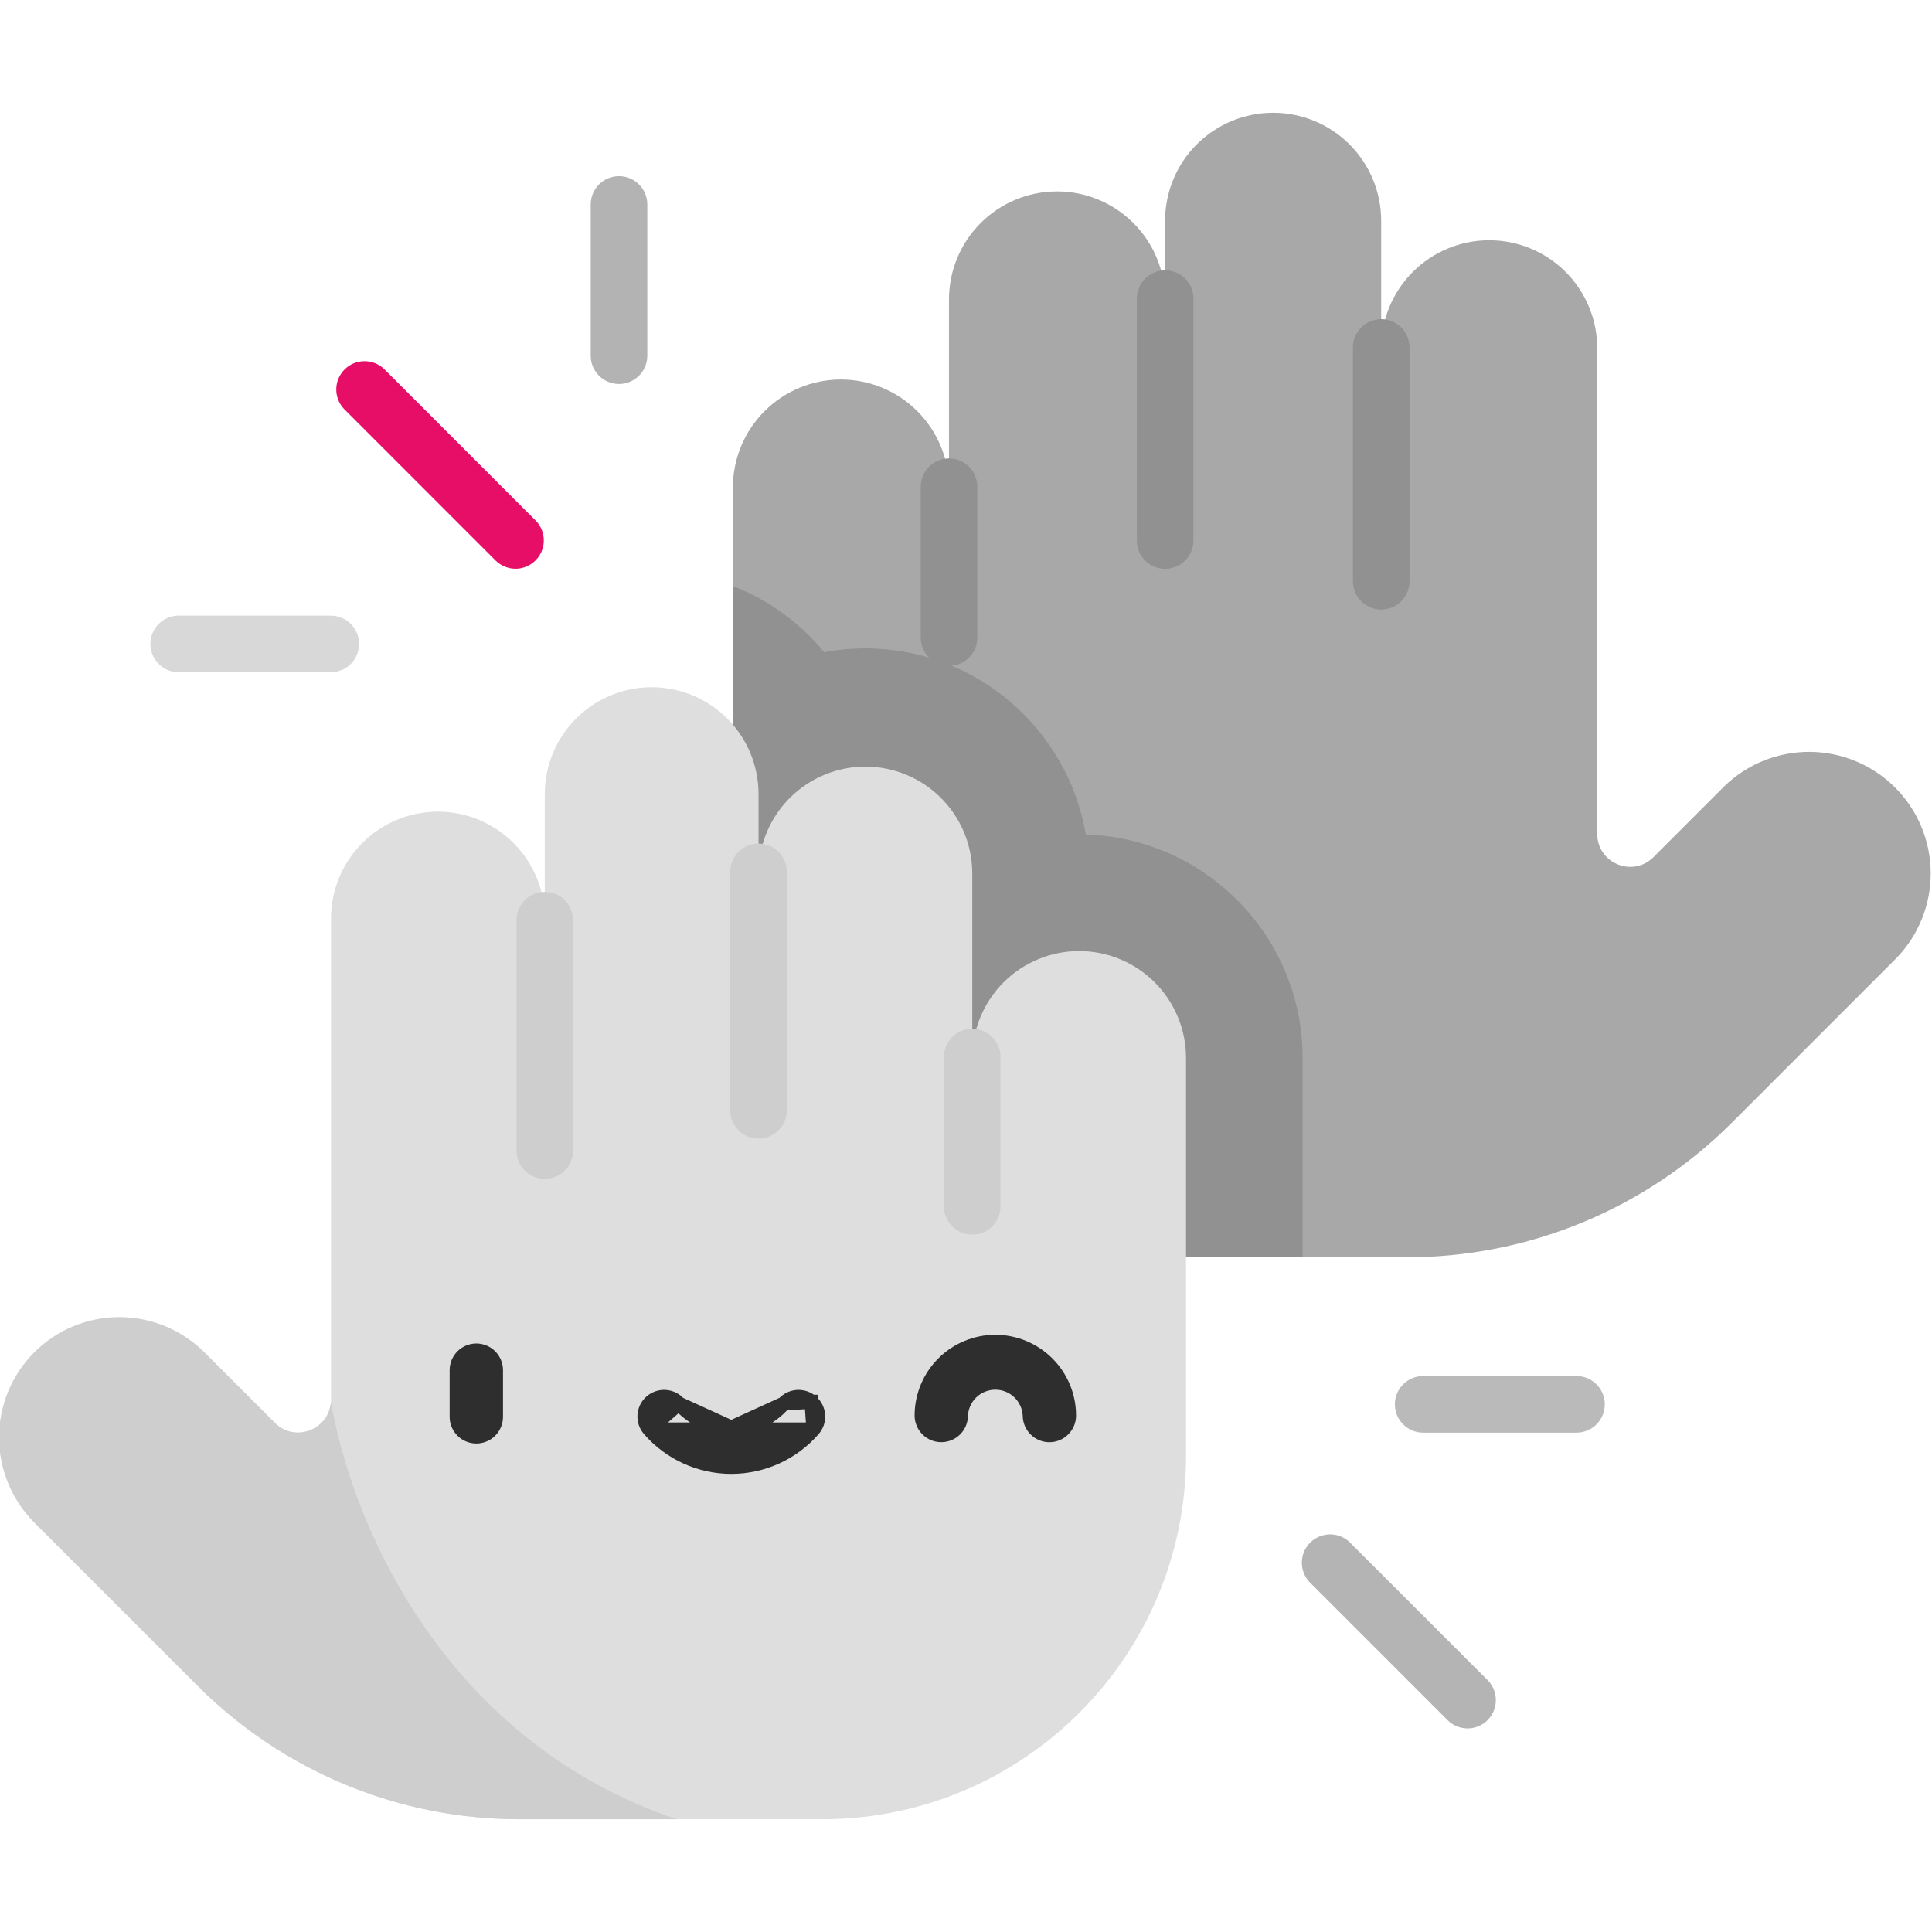
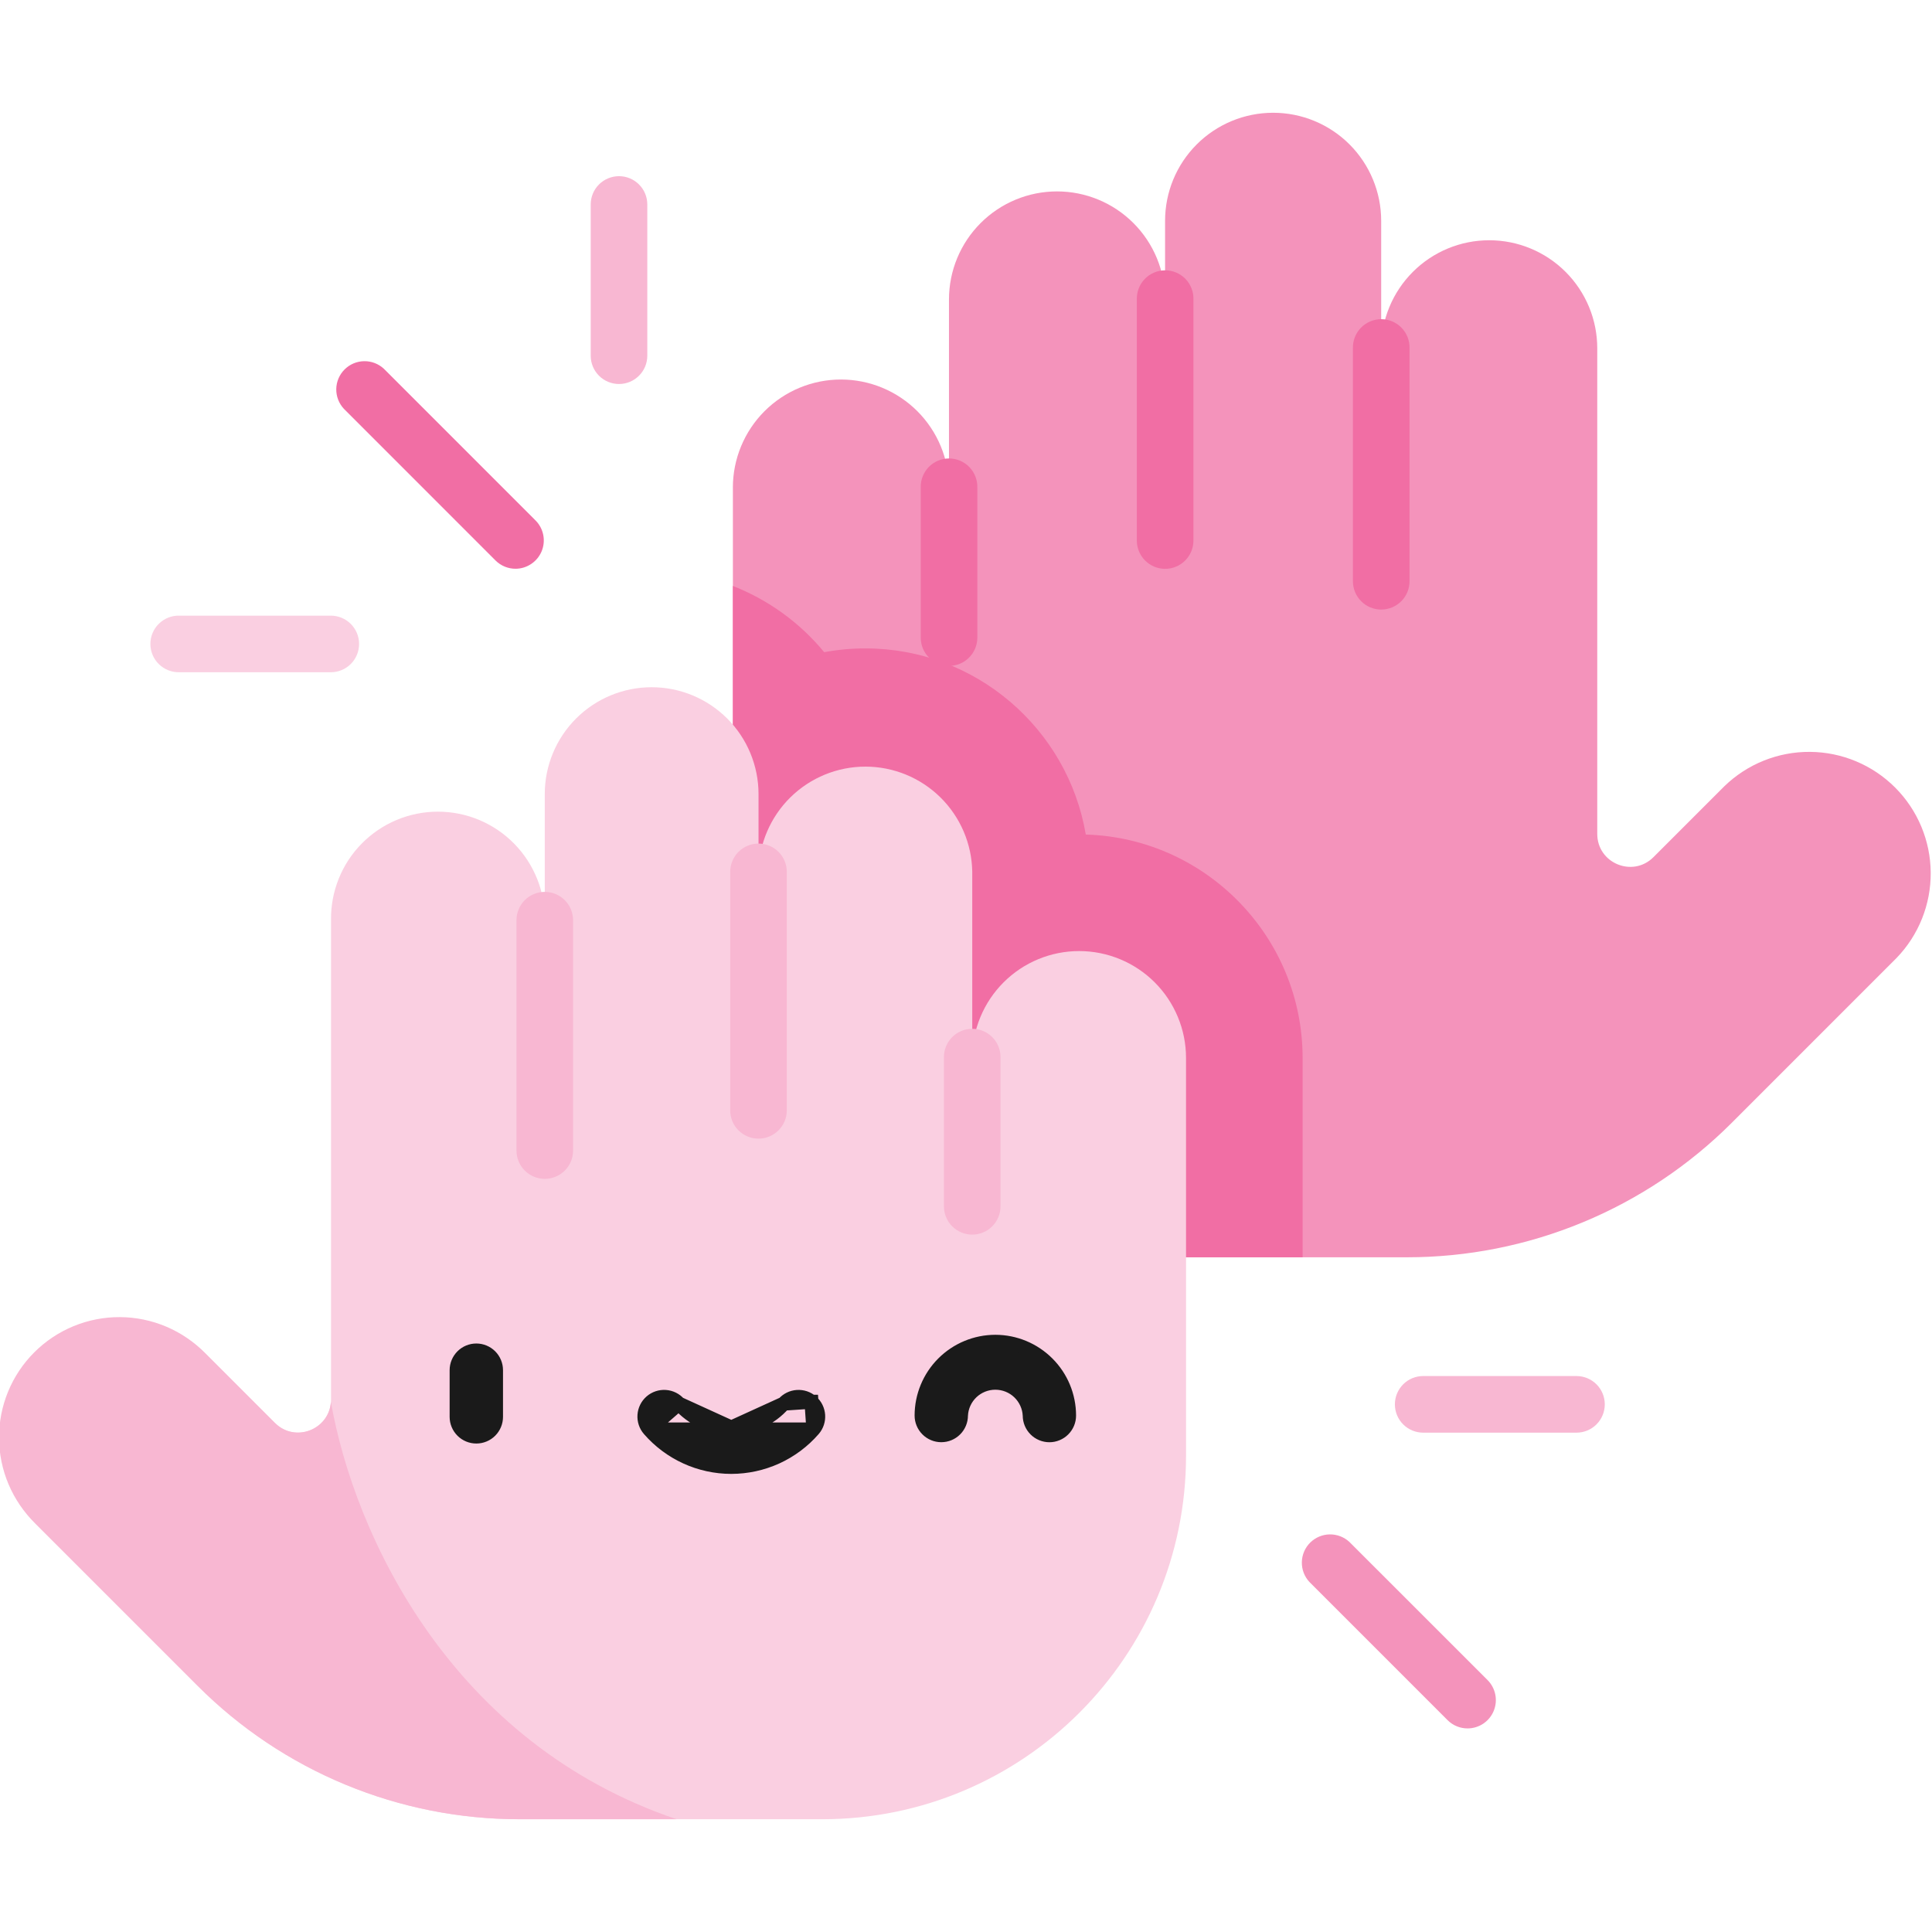
<svg xmlns="http://www.w3.org/2000/svg" width="96" height="96" viewBox="0 0 96 96" fill="none">
  <rect width="96" height="96" fill="#E1E1E1" />
  <g id="Oldies">
    <path d="M-1267 -353C-1267 -354.105 -1266.1 -355 -1265 -355H1091C1092.1 -355 1093 -354.105 1093 -353V2847C1093 2848.1 1092.1 2849 1091 2849H-1265C-1266.1 2849 -1267 2848.1 -1267 2847V-353Z" fill="#D5D5D5" />
-     <path d="M-1265 -355V-354H1091V-355V-356H-1265V-355ZM1093 -353H1092V2847H1093H1094V-353H1093ZM1091 2849V2848H-1265V2849V2850H1091V2849ZM-1267 2847H-1266V-353H-1267H-1268V2847H-1267ZM-1265 2849V2848C-1265.55 2848 -1266 2847.55 -1266 2847H-1267H-1268C-1268 2848.66 -1266.66 2850 -1265 2850V2849ZM1093 2847H1092C1092 2847.55 1091.55 2848 1091 2848V2849V2850C1092.66 2850 1094 2848.66 1094 2847H1093ZM1091 -355V-354C1091.55 -354 1092 -353.552 1092 -353H1093H1094C1094 -354.657 1092.66 -356 1091 -356V-355ZM-1265 -355V-356C-1266.66 -356 -1268 -354.657 -1268 -353H-1267H-1266C-1266 -353.552 -1265.55 -354 -1265 -354V-355Z" fill="black" fill-opacity="0.1" />
+     <path d="M-1265 -355V-354H1091V-355V-356H-1265V-355ZM1093 -353H1092V2847H1093H1094V-353H1093ZM1091 2849V2848H-1265V2849V2850H1091V2849ZM-1267 2847H-1266V-353H-1267H-1268V2847H-1267ZM-1265 2849V2848C-1265.55 2848 -1266 2847.55 -1266 2847H-1267H-1268C-1268 2848.66 -1266.66 2850 -1265 2850V2849ZM1093 2847H1092C1092 2847.55 1091.55 2848 1091 2848V2849V2850C1092.66 2850 1094 2848.66 1094 2847H1093ZM1091 -355V-354C1091.55 -354 1092 -353.552 1092 -353H1093H1094C1094 -354.657 1092.66 -356 1091 -356V-355ZM-1265 -355V-356C-1266.66 -356 -1268 -354.657 -1268 -353H-1267H-1266C-1266 -353.552 -1265.55 -354 -1265 -354V-355Z" fill="#1A1A1A" fill-opacity="0.1" />
    <g id="Empty state">
      <rect x="-1061" y="-102" width="1951" height="270" rx="32" fill="white" />
      <g id="Frame" clip-path="url(#clip0_3348_51605)">
-         <path id="Vector" d="M36.416 24.228C36.416 23.523 36.555 22.824 36.825 22.173C37.095 21.522 37.49 20.93 37.989 20.431C38.487 19.933 39.079 19.537 39.73 19.267C40.382 18.997 41.08 18.858 41.785 18.858C42.49 18.858 43.188 18.997 43.84 19.267C44.491 19.537 45.083 19.933 45.582 20.431C46.08 20.93 46.476 21.522 46.746 22.173C47.016 22.824 47.154 23.523 47.154 24.228V14.88C47.154 13.456 47.72 12.091 48.727 11.084C49.734 10.077 51.099 9.511 52.523 9.511C53.947 9.511 55.312 10.077 56.319 11.084C57.326 12.091 57.892 13.456 57.892 14.88V10.972C57.892 9.548 58.457 8.183 59.464 7.176C60.471 6.169 61.837 5.603 63.261 5.603C64.685 5.603 66.051 6.169 67.058 7.176C68.064 8.183 68.63 9.548 68.63 10.972V17.307C68.63 15.883 69.196 14.518 70.203 13.511C71.209 12.504 72.575 11.938 73.999 11.938C75.423 11.938 76.788 12.504 77.795 13.511C78.802 14.518 79.367 15.883 79.367 17.307V41.436C79.367 42.894 81.127 43.622 82.158 42.593L85.685 39.066C86.824 37.961 88.352 37.348 89.939 37.36C91.526 37.372 93.044 38.008 94.166 39.13C95.288 40.252 95.924 41.77 95.936 43.357C95.948 44.944 95.335 46.472 94.23 47.611L86.055 55.787C83.935 57.907 81.418 59.589 78.648 60.736C75.878 61.884 72.909 62.474 69.91 62.474H54.695C44.601 62.474 36.417 54.289 36.417 44.194V24.228H36.416Z" fill="#A8A8A8" />
-         <path id="Vector_2" d="M64.726 52.57C64.726 46.556 59.922 41.644 53.952 41.468C53.066 36.225 48.494 32.219 43.002 32.219C42.315 32.218 41.629 32.282 40.954 32.407C39.746 30.942 38.184 29.809 36.416 29.116V44.197C36.416 54.292 44.601 62.475 54.694 62.475H64.727V52.571L64.726 52.57Z" fill="#919191" />
-         <path id="Vector_3" d="M47.157 33.089C46.973 33.089 46.79 33.053 46.619 32.983C46.448 32.912 46.293 32.808 46.162 32.678C46.032 32.547 45.928 32.392 45.857 32.221C45.787 32.05 45.751 31.867 45.751 31.683V24.229C45.745 24.041 45.777 23.853 45.846 23.678C45.914 23.503 46.016 23.343 46.147 23.207C46.279 23.072 46.435 22.965 46.609 22.892C46.782 22.818 46.968 22.781 47.157 22.781C47.345 22.781 47.531 22.818 47.705 22.892C47.878 22.965 48.035 23.072 48.166 23.207C48.297 23.343 48.4 23.503 48.468 23.678C48.536 23.853 48.569 24.041 48.563 24.229V31.683C48.563 32.459 47.934 33.089 47.157 33.089ZM57.896 28.266C57.523 28.266 57.165 28.118 56.901 27.854C56.638 27.591 56.489 27.233 56.489 26.86V14.88C56.483 14.692 56.516 14.505 56.584 14.329C56.652 14.154 56.755 13.994 56.886 13.858C57.017 13.723 57.174 13.616 57.347 13.543C57.521 13.469 57.707 13.432 57.895 13.432C58.084 13.432 58.27 13.469 58.443 13.543C58.617 13.616 58.773 13.723 58.905 13.858C59.036 13.994 59.138 14.154 59.206 14.329C59.275 14.505 59.307 14.692 59.301 14.88V26.859C59.301 27.636 58.671 28.265 57.895 28.265L57.896 28.266ZM68.633 30.289C68.26 30.289 67.902 30.141 67.638 29.877C67.374 29.613 67.226 29.256 67.226 28.883V17.308C67.221 17.12 67.253 16.933 67.321 16.757C67.389 16.582 67.492 16.422 67.623 16.287C67.754 16.152 67.911 16.044 68.085 15.971C68.258 15.898 68.444 15.86 68.632 15.86C68.821 15.86 69.007 15.898 69.18 15.971C69.354 16.044 69.511 16.152 69.642 16.287C69.773 16.422 69.876 16.582 69.944 16.757C70.012 16.933 70.044 17.12 70.039 17.308V28.881C70.039 29.659 69.41 30.288 68.633 30.288V30.289Z" fill="#919191" />
-         <path id="Vector_4" d="M72.923 85.884C72.564 85.884 72.203 85.748 71.929 85.473L65.066 78.609C64.817 78.343 64.681 77.99 64.688 77.625C64.694 77.26 64.842 76.912 65.1 76.654C65.358 76.397 65.706 76.249 66.071 76.243C66.435 76.237 66.788 76.373 67.055 76.622L73.918 83.484C74.114 83.681 74.247 83.932 74.301 84.204C74.355 84.477 74.327 84.759 74.221 85.016C74.115 85.273 73.934 85.492 73.704 85.647C73.472 85.801 73.201 85.884 72.923 85.884Z" fill="#B4B4B4" />
-         <path id="Vector_5" d="M25.616 28.261C25.256 28.261 24.896 28.123 24.621 27.849L17.088 20.314C16.839 20.047 16.703 19.695 16.709 19.33C16.715 18.965 16.863 18.617 17.121 18.359C17.379 18.101 17.727 17.953 18.091 17.947C18.456 17.941 18.809 18.076 19.076 18.325L26.61 25.86C26.806 26.056 26.94 26.307 26.994 26.58C27.048 26.852 27.02 27.135 26.914 27.392C26.807 27.648 26.627 27.868 26.396 28.022C26.165 28.177 25.894 28.261 25.616 28.261Z" fill="#E70E68" />
-         <path id="Vector_6" d="M30.757 19.081C30.572 19.081 30.39 19.044 30.219 18.974C30.048 18.903 29.893 18.799 29.763 18.669C29.632 18.538 29.529 18.383 29.458 18.212C29.388 18.041 29.351 17.858 29.352 17.674V10.16C29.352 9.787 29.5 9.429 29.763 9.166C30.027 8.902 30.385 8.754 30.758 8.754C31.131 8.754 31.488 8.902 31.752 9.166C32.016 9.429 32.164 9.787 32.164 10.16V17.674C32.164 18.451 31.534 19.081 30.757 19.081Z" fill="#B3B3B3" />
-         <path id="Vector_7" d="M16.436 33.403H8.921C8.733 33.409 8.546 33.376 8.37 33.308C8.195 33.24 8.035 33.137 7.9 33.006C7.764 32.875 7.657 32.718 7.584 32.545C7.51 32.371 7.473 32.185 7.473 31.997C7.473 31.809 7.51 31.622 7.584 31.449C7.657 31.276 7.764 31.119 7.9 30.988C8.035 30.857 8.195 30.754 8.37 30.686C8.546 30.617 8.733 30.585 8.921 30.591H16.436C16.809 30.591 17.167 30.739 17.431 31.003C17.695 31.267 17.843 31.624 17.843 31.997C17.843 32.371 17.695 32.728 17.431 32.992C17.167 33.256 16.809 33.404 16.436 33.404V33.403Z" fill="#D8D8D8" />
-         <path id="Vector_8" d="M78.335 71.188H70.717C70.344 71.188 69.986 71.04 69.722 70.776C69.459 70.512 69.311 70.154 69.311 69.781C69.311 69.409 69.459 69.051 69.722 68.787C69.986 68.523 70.344 68.375 70.717 68.375H78.335C78.708 68.375 79.066 68.523 79.329 68.787C79.593 69.051 79.741 69.409 79.741 69.781C79.741 70.154 79.593 70.512 79.329 70.776C79.066 71.04 78.708 71.188 78.335 71.188Z" fill="#BABABA" />
-         <path id="Vector_9" d="M58.933 52.569C58.933 51.16 58.373 49.809 57.377 48.813C56.381 47.817 55.03 47.258 53.622 47.258C52.213 47.258 50.863 47.817 49.867 48.813C48.871 49.809 48.311 51.16 48.311 52.569V43.323C48.29 41.929 47.721 40.599 46.727 39.62C45.734 38.642 44.395 38.093 43.001 38.093C41.606 38.093 40.268 38.642 39.274 39.62C38.281 40.599 37.712 41.929 37.691 43.323V39.459C37.691 38.05 37.131 36.699 36.135 35.703C35.139 34.707 33.788 34.148 32.38 34.148C30.971 34.148 29.621 34.707 28.625 35.703C27.629 36.699 27.069 38.05 27.069 39.459V45.723C27.08 45.019 26.951 44.32 26.689 43.666C26.426 43.012 26.037 42.417 25.543 41.916C25.049 41.414 24.46 41.016 23.81 40.743C23.16 40.471 22.463 40.331 21.759 40.331C21.055 40.331 20.358 40.471 19.708 40.743C19.058 41.016 18.47 41.414 17.975 41.916C17.481 42.417 17.092 43.012 16.83 43.666C16.568 44.32 16.438 45.019 16.449 45.723V69.547C16.449 71.003 14.689 71.733 13.659 70.704L10.202 67.246C9.077 66.145 7.563 65.533 5.989 65.542C4.416 65.55 2.909 66.179 1.796 67.292C0.684 68.405 0.055 69.912 0.046 71.485C0.037 73.059 0.65 74.572 1.75 75.697L9.836 83.783C14.071 88.018 19.815 90.397 25.804 90.397H40.854C50.838 90.397 58.934 82.303 58.934 72.318L58.933 52.569Z" fill="#DEDEDE" />
-         <path id="Vector_10" d="M25.804 90.396H33.619C22.436 86.618 17.617 76.318 16.441 69.658C16.352 71.038 14.662 71.705 13.66 70.703L10.201 67.244C9.649 66.679 8.989 66.229 8.262 65.921C7.534 65.612 6.752 65.451 5.962 65.447C5.171 65.442 4.388 65.595 3.657 65.895C2.926 66.196 2.262 66.638 1.703 67.197C1.144 67.756 0.701 68.42 0.401 69.151C0.1 69.883 -0.052 70.666 -0.048 71.457C-0.043 72.247 0.118 73.029 0.426 73.756C0.735 74.484 1.185 75.143 1.75 75.696L9.836 83.782C11.933 85.879 14.422 87.543 17.162 88.677C19.902 89.812 22.838 90.396 25.804 90.396ZM48.31 61.348C48.125 61.348 47.942 61.311 47.771 61.241C47.601 61.17 47.446 61.066 47.315 60.936C47.184 60.805 47.081 60.65 47.01 60.479C46.939 60.309 46.903 60.126 46.903 59.941V52.569C46.897 52.38 46.93 52.193 46.998 52.018C47.066 51.842 47.169 51.682 47.3 51.547C47.431 51.412 47.588 51.305 47.761 51.231C47.934 51.158 48.121 51.12 48.309 51.12C48.497 51.12 48.684 51.158 48.857 51.231C49.03 51.305 49.187 51.412 49.318 51.547C49.45 51.682 49.552 51.842 49.62 52.018C49.689 52.193 49.721 52.38 49.715 52.569V59.941C49.715 60.718 49.086 61.348 48.31 61.348ZM37.689 56.578C37.505 56.579 37.322 56.542 37.151 56.472C36.98 56.401 36.825 56.297 36.694 56.167C36.564 56.036 36.46 55.881 36.389 55.71C36.319 55.539 36.282 55.356 36.283 55.172V43.323C36.283 42.95 36.431 42.592 36.695 42.328C36.959 42.065 37.316 41.916 37.689 41.916C38.062 41.916 38.42 42.065 38.684 42.328C38.948 42.592 39.096 42.95 39.096 43.323V55.172C39.096 55.948 38.466 56.578 37.689 56.578ZM27.069 58.577C26.696 58.577 26.339 58.429 26.076 58.165C25.812 57.902 25.664 57.544 25.664 57.172V45.723C25.664 45.538 25.7 45.356 25.771 45.185C25.841 45.014 25.945 44.859 26.075 44.729C26.206 44.598 26.361 44.495 26.532 44.424C26.702 44.353 26.885 44.317 27.07 44.317C27.254 44.317 27.437 44.353 27.608 44.424C27.778 44.495 27.933 44.598 28.064 44.729C28.195 44.859 28.298 45.014 28.369 45.185C28.439 45.356 28.476 45.538 28.476 45.723V57.172C28.476 57.948 27.846 58.577 27.069 58.577Z" fill="#CECECE" />
+         <path id="Vector" d="M36.416 24.228C36.416 23.523 36.555 22.824 36.825 22.173C37.095 21.522 37.49 20.93 37.989 20.431C38.487 19.933 39.079 19.537 39.73 19.267C40.382 18.997 41.08 18.858 41.785 18.858C42.49 18.858 43.188 18.997 43.84 19.267C44.491 19.537 45.083 19.933 45.582 20.431C46.08 20.93 46.476 21.522 46.746 22.173C47.016 22.824 47.154 23.523 47.154 24.228V14.88C47.154 13.456 47.72 12.091 48.727 11.084C49.734 10.077 51.099 9.511 52.523 9.511C53.947 9.511 55.312 10.077 56.319 11.084C57.326 12.091 57.892 13.456 57.892 14.88V10.972C57.892 9.548 58.457 8.183 59.464 7.176C60.471 6.169 61.837 5.603 63.261 5.603C64.685 5.603 66.051 6.169 67.058 7.176C68.064 8.183 68.63 9.548 68.63 10.972V17.307C68.63 15.883 69.196 14.518 70.203 13.511C71.209 12.504 72.575 11.938 73.999 11.938C75.423 11.938 76.788 12.504 77.795 13.511C78.802 14.518 79.367 15.883 79.367 17.307V41.436C79.367 42.894 81.127 43.622 82.158 42.593L85.685 39.066C86.824 37.961 88.352 37.348 89.939 37.36C91.526 37.372 93.044 38.008 94.166 39.13C95.288 40.252 95.924 41.77 95.936 43.357C95.948 44.944 95.335 46.472 94.23 47.611L86.055 55.787C83.935 57.907 81.418 59.589 78.648 60.736C75.878 61.884 72.909 62.474 69.91 62.474H54.695C44.601 62.474 36.417 54.289 36.417 44.194V24.228H36.416Z" fill="#F493BB" />
+         <path id="Vector_2" d="M64.726 52.57C64.726 46.556 59.922 41.644 53.952 41.468C53.066 36.225 48.494 32.219 43.002 32.219C42.315 32.218 41.629 32.282 40.954 32.407C39.746 30.942 38.184 29.809 36.416 29.116V44.197C36.416 54.292 44.601 62.475 54.694 62.475H64.727V52.571L64.726 52.57Z" fill="#F16EA4" />
+         <path id="Vector_3" d="M47.157 33.089C46.973 33.089 46.79 33.053 46.619 32.983C46.448 32.912 46.293 32.808 46.162 32.678C46.032 32.547 45.928 32.392 45.857 32.221C45.787 32.05 45.751 31.867 45.751 31.683V24.229C45.745 24.041 45.777 23.853 45.846 23.678C45.914 23.503 46.016 23.343 46.147 23.207C46.279 23.072 46.435 22.965 46.609 22.892C46.782 22.818 46.968 22.781 47.157 22.781C47.345 22.781 47.531 22.818 47.705 22.892C47.878 22.965 48.035 23.072 48.166 23.207C48.297 23.343 48.4 23.503 48.468 23.678C48.536 23.853 48.569 24.041 48.563 24.229V31.683C48.563 32.459 47.934 33.089 47.157 33.089ZM57.896 28.266C57.523 28.266 57.165 28.118 56.901 27.854C56.638 27.591 56.489 27.233 56.489 26.86V14.88C56.483 14.692 56.516 14.505 56.584 14.329C56.652 14.154 56.755 13.994 56.886 13.858C57.017 13.723 57.174 13.616 57.347 13.543C57.521 13.469 57.707 13.432 57.895 13.432C58.084 13.432 58.27 13.469 58.443 13.543C58.617 13.616 58.773 13.723 58.905 13.858C59.036 13.994 59.138 14.154 59.206 14.329C59.275 14.505 59.307 14.692 59.301 14.88V26.859C59.301 27.636 58.671 28.265 57.895 28.265L57.896 28.266ZM68.633 30.289C68.26 30.289 67.902 30.141 67.638 29.877C67.374 29.613 67.226 29.256 67.226 28.883V17.308C67.221 17.12 67.253 16.933 67.321 16.757C67.389 16.582 67.492 16.422 67.623 16.287C67.754 16.152 67.911 16.044 68.085 15.971C68.258 15.898 68.444 15.86 68.632 15.86C68.821 15.86 69.007 15.898 69.18 15.971C69.354 16.044 69.511 16.152 69.642 16.287C69.773 16.422 69.876 16.582 69.944 16.757C70.012 16.933 70.044 17.12 70.039 17.308V28.881C70.039 29.659 69.41 30.288 68.633 30.288V30.289Z" fill="#F16EA4" />
+         <path id="Vector_4" d="M72.923 85.884C72.564 85.884 72.203 85.748 71.929 85.473L65.066 78.609C64.817 78.343 64.681 77.99 64.688 77.625C64.694 77.26 64.842 76.912 65.1 76.654C65.358 76.397 65.706 76.249 66.071 76.243C66.435 76.237 66.788 76.373 67.055 76.622L73.918 83.484C74.114 83.681 74.247 83.932 74.301 84.204C74.355 84.477 74.327 84.759 74.221 85.016C74.115 85.273 73.934 85.492 73.704 85.647C73.472 85.801 73.201 85.884 72.923 85.884Z" fill="#F493BB" />
+         <path id="Vector_5" d="M25.616 28.261C25.256 28.261 24.896 28.123 24.621 27.849L17.088 20.314C16.839 20.047 16.703 19.695 16.709 19.33C16.715 18.965 16.863 18.617 17.121 18.359C17.379 18.101 17.727 17.953 18.091 17.947C18.456 17.941 18.809 18.076 19.076 18.325L26.61 25.86C26.806 26.056 26.94 26.307 26.994 26.58C27.048 26.852 27.02 27.135 26.914 27.392C26.807 27.648 26.627 27.868 26.396 28.022C26.165 28.177 25.894 28.261 25.616 28.261Z" fill="#F16EA4" />
+         <path id="Vector_6" d="M30.757 19.081C30.572 19.081 30.39 19.044 30.219 18.974C30.048 18.903 29.893 18.799 29.763 18.669C29.632 18.538 29.529 18.383 29.458 18.212C29.388 18.041 29.351 17.858 29.352 17.674V10.16C29.352 9.787 29.5 9.429 29.763 9.166C30.027 8.902 30.385 8.754 30.758 8.754C31.131 8.754 31.488 8.902 31.752 9.166C32.016 9.429 32.164 9.787 32.164 10.16V17.674C32.164 18.451 31.534 19.081 30.757 19.081Z" fill="#F8B7D2" />
+         <path id="Vector_7" d="M16.436 33.403H8.921C8.733 33.409 8.546 33.376 8.37 33.308C8.195 33.24 8.035 33.137 7.9 33.006C7.764 32.875 7.657 32.718 7.584 32.545C7.51 32.371 7.473 32.185 7.473 31.997C7.473 31.809 7.51 31.622 7.584 31.449C7.657 31.276 7.764 31.119 7.9 30.988C8.035 30.857 8.195 30.754 8.37 30.686C8.546 30.617 8.733 30.585 8.921 30.591H16.436C16.809 30.591 17.167 30.739 17.431 31.003C17.695 31.267 17.843 31.624 17.843 31.997C17.843 32.371 17.695 32.728 17.431 32.992C17.167 33.256 16.809 33.404 16.436 33.404V33.403Z" fill="#FACFE1" />
+         <path id="Vector_8" d="M78.335 71.188H70.717C70.344 71.188 69.986 71.04 69.722 70.776C69.459 70.512 69.311 70.154 69.311 69.781C69.311 69.409 69.459 69.051 69.722 68.787C69.986 68.523 70.344 68.375 70.717 68.375H78.335C78.708 68.375 79.066 68.523 79.329 68.787C79.593 69.051 79.741 69.409 79.741 69.781C79.741 70.154 79.593 70.512 79.329 70.776C79.066 71.04 78.708 71.188 78.335 71.188Z" fill="#F8B7D2" />
+         <path id="Vector_9" d="M58.933 52.569C58.933 51.16 58.373 49.809 57.377 48.813C56.381 47.817 55.03 47.258 53.622 47.258C52.213 47.258 50.863 47.817 49.867 48.813C48.871 49.809 48.311 51.16 48.311 52.569V43.323C48.29 41.929 47.721 40.599 46.727 39.62C45.734 38.642 44.395 38.093 43.001 38.093C41.606 38.093 40.268 38.642 39.274 39.62C38.281 40.599 37.712 41.929 37.691 43.323V39.459C37.691 38.05 37.131 36.699 36.135 35.703C35.139 34.707 33.788 34.148 32.38 34.148C30.971 34.148 29.621 34.707 28.625 35.703C27.629 36.699 27.069 38.05 27.069 39.459V45.723C27.08 45.019 26.951 44.32 26.689 43.666C26.426 43.012 26.037 42.417 25.543 41.916C25.049 41.414 24.46 41.016 23.81 40.743C23.16 40.471 22.463 40.331 21.759 40.331C21.055 40.331 20.358 40.471 19.708 40.743C19.058 41.016 18.47 41.414 17.975 41.916C17.481 42.417 17.092 43.012 16.83 43.666C16.568 44.32 16.438 45.019 16.449 45.723V69.547C16.449 71.003 14.689 71.733 13.659 70.704L10.202 67.246C9.077 66.145 7.563 65.533 5.989 65.542C4.416 65.55 2.909 66.179 1.796 67.292C0.684 68.405 0.055 69.912 0.046 71.485C0.037 73.059 0.65 74.572 1.75 75.697L9.836 83.783C14.071 88.018 19.815 90.397 25.804 90.397H40.854C50.838 90.397 58.934 82.303 58.934 72.318L58.933 52.569Z" fill="#FACFE1" />
+         <path id="Vector_10" d="M25.804 90.396H33.619C22.436 86.618 17.617 76.318 16.441 69.658C16.352 71.038 14.662 71.705 13.66 70.703L10.201 67.244C9.649 66.679 8.989 66.229 8.262 65.921C7.534 65.612 6.752 65.451 5.962 65.447C5.171 65.442 4.388 65.595 3.657 65.895C2.926 66.196 2.262 66.638 1.703 67.197C1.144 67.756 0.701 68.42 0.401 69.151C0.1 69.883 -0.052 70.666 -0.048 71.457C-0.043 72.247 0.118 73.029 0.426 73.756C0.735 74.484 1.185 75.143 1.75 75.696L9.836 83.782C11.933 85.879 14.422 87.543 17.162 88.677C19.902 89.812 22.838 90.396 25.804 90.396ZM48.31 61.348C48.125 61.348 47.942 61.311 47.771 61.241C47.601 61.17 47.446 61.066 47.315 60.936C47.184 60.805 47.081 60.65 47.01 60.479C46.939 60.309 46.903 60.126 46.903 59.941V52.569C46.897 52.38 46.93 52.193 46.998 52.018C47.066 51.842 47.169 51.682 47.3 51.547C47.431 51.412 47.588 51.305 47.761 51.231C47.934 51.158 48.121 51.12 48.309 51.12C48.497 51.12 48.684 51.158 48.857 51.231C49.03 51.305 49.187 51.412 49.318 51.547C49.45 51.682 49.552 51.842 49.62 52.018C49.689 52.193 49.721 52.38 49.715 52.569V59.941C49.715 60.718 49.086 61.348 48.31 61.348ZM37.689 56.578C37.505 56.579 37.322 56.542 37.151 56.472C36.98 56.401 36.825 56.297 36.694 56.167C36.564 56.036 36.46 55.881 36.389 55.71C36.319 55.539 36.282 55.356 36.283 55.172V43.323C36.283 42.95 36.431 42.592 36.695 42.328C36.959 42.065 37.316 41.916 37.689 41.916C38.062 41.916 38.42 42.065 38.684 42.328C38.948 42.592 39.096 42.95 39.096 43.323V55.172C39.096 55.948 38.466 56.578 37.689 56.578ZM27.069 58.577C26.696 58.577 26.339 58.429 26.076 58.165C25.812 57.902 25.664 57.544 25.664 57.172V45.723C25.664 45.538 25.7 45.356 25.771 45.185C25.841 45.014 25.945 44.859 26.075 44.729C26.206 44.598 26.361 44.495 26.532 44.424C26.702 44.353 26.885 44.317 27.07 44.317C27.254 44.317 27.437 44.353 27.608 44.424C27.778 44.495 27.933 44.598 28.064 44.729C28.195 44.859 28.298 45.014 28.369 45.185C28.439 45.356 28.476 45.538 28.476 45.723V57.172C28.476 57.948 27.846 58.577 27.069 58.577Z" fill="#F8B7D2" />
        <g id="Vector_11">
-           <path d="M23.668 71.38C23.409 71.38 23.16 71.277 22.977 71.094C22.793 70.91 22.69 70.662 22.69 70.402V68.084C22.69 67.824 22.794 67.576 22.977 67.392C23.16 67.209 23.409 67.106 23.668 67.106C23.928 67.106 24.176 67.209 24.36 67.392C24.543 67.576 24.646 67.824 24.646 68.084V70.402C24.646 70.662 24.543 70.91 24.36 71.094C24.177 71.277 23.928 71.38 23.669 71.38H23.668ZM36.338 70.933C35.342 70.933 34.391 70.5 33.735 69.746L36.338 70.933ZM36.338 70.933C37.335 70.933 38.284 70.5 38.941 69.746L36.338 70.933ZM36.338 70.933L38.941 69.746L36.338 70.933ZM38.941 69.746C39.112 69.551 39.353 69.431 39.611 69.414C39.87 69.396 40.125 69.481 40.32 69.652M38.941 69.746L40.32 69.652L38.941 69.746ZM40.32 69.652C40.727 70.006 40.77 70.624 40.416 71.03L40.321 69.652H40.32ZM36.338 72.889C34.775 72.889 33.29 72.212 32.261 71.03H40.416C39.909 71.613 39.282 72.081 38.579 72.402C37.875 72.722 37.111 72.888 36.338 72.889ZM32.261 71.03C32.091 70.835 32.005 70.579 32.023 70.321C32.041 70.062 32.161 69.821 32.356 69.651C32.552 69.481 32.807 69.395 33.066 69.413C33.324 69.431 33.565 69.551 33.735 69.746L32.261 71.03ZM52.144 71.316C52.016 71.316 51.888 71.29 51.77 71.241C51.651 71.192 51.543 71.12 51.453 71.029C51.362 70.938 51.29 70.83 51.241 70.712C51.192 70.593 51.167 70.466 51.167 70.337C51.146 69.898 50.957 69.483 50.639 69.179C50.321 68.875 49.898 68.706 49.458 68.706C49.018 68.706 48.595 68.875 48.276 69.179C47.958 69.483 47.769 69.898 47.749 70.337C47.749 70.596 47.646 70.845 47.463 71.028C47.279 71.212 47.031 71.314 46.772 71.314C46.513 71.314 46.264 71.212 46.081 71.028C45.897 70.845 45.794 70.596 45.794 70.337C45.795 69.366 46.182 68.435 46.868 67.748C47.555 67.061 48.486 66.674 49.457 66.673C50.429 66.674 51.36 67.061 52.047 67.748C52.734 68.434 53.12 69.366 53.121 70.337C53.121 70.466 53.096 70.593 53.047 70.712C52.998 70.83 52.926 70.938 52.835 71.029C52.745 71.12 52.637 71.192 52.518 71.241C52.4 71.29 52.272 71.316 52.144 71.316Z" fill="#2E2E2E" />
-           <path d="M36.338 70.933C35.342 70.933 34.391 70.5 33.735 69.746M36.338 70.933L33.735 69.746M36.338 70.933C37.335 70.933 38.284 70.5 38.941 69.746M36.338 70.933L38.941 69.746M40.416 71.03C39.909 71.613 39.282 72.081 38.579 72.402C37.875 72.722 37.111 72.888 36.338 72.889C34.775 72.889 33.29 72.212 32.261 71.03C32.091 70.835 32.005 70.579 32.023 70.321C32.041 70.062 32.161 69.821 32.356 69.651C32.552 69.481 32.807 69.395 33.066 69.413C33.324 69.431 33.565 69.551 33.735 69.746M33.735 69.746L32.261 71.03M38.941 69.746C39.112 69.551 39.353 69.431 39.611 69.414C39.87 69.396 40.125 69.481 40.32 69.652M38.941 69.746L40.32 69.652M40.32 69.652C40.727 70.006 40.77 70.624 40.416 71.03M40.32 69.652H40.321L40.416 71.03M40.416 71.03H32.261M23.668 71.38C23.409 71.38 23.16 71.277 22.977 71.094C22.793 70.91 22.69 70.662 22.69 70.402V68.084C22.69 67.824 22.794 67.576 22.977 67.392C23.16 67.209 23.409 67.106 23.668 67.106C23.928 67.106 24.176 67.209 24.36 67.392C24.543 67.576 24.646 67.824 24.646 68.084V70.402C24.646 70.662 24.543 70.91 24.36 71.094C24.177 71.277 23.928 71.38 23.669 71.38H23.668ZM52.144 71.316C52.016 71.316 51.888 71.29 51.77 71.241C51.651 71.192 51.543 71.12 51.453 71.029C51.362 70.938 51.29 70.83 51.241 70.712C51.192 70.593 51.167 70.466 51.167 70.337C51.146 69.898 50.957 69.483 50.639 69.179C50.321 68.875 49.898 68.706 49.458 68.706C49.018 68.706 48.595 68.875 48.276 69.179C47.958 69.483 47.769 69.898 47.749 70.337C47.749 70.596 47.646 70.845 47.463 71.028C47.279 71.212 47.031 71.314 46.772 71.314C46.513 71.314 46.264 71.212 46.081 71.028C45.897 70.845 45.794 70.596 45.794 70.337C45.795 69.366 46.182 68.435 46.868 67.748C47.555 67.061 48.486 66.674 49.457 66.673C50.429 66.674 51.36 67.061 52.047 67.748C52.734 68.434 53.12 69.366 53.121 70.337C53.121 70.466 53.096 70.593 53.047 70.712C52.998 70.83 52.926 70.938 52.835 71.029C52.745 71.12 52.637 71.192 52.518 71.241C52.4 71.29 52.272 71.316 52.144 71.316Z" stroke="#2E2E2E" stroke-width="0.696" />
+           <path d="M23.668 71.38C23.409 71.38 23.16 71.277 22.977 71.094C22.793 70.91 22.69 70.662 22.69 70.402V68.084C22.69 67.824 22.794 67.576 22.977 67.392C23.16 67.209 23.409 67.106 23.668 67.106C23.928 67.106 24.176 67.209 24.36 67.392C24.543 67.576 24.646 67.824 24.646 68.084V70.402C24.646 70.662 24.543 70.91 24.36 71.094C24.177 71.277 23.928 71.38 23.669 71.38H23.668ZM36.338 70.933C35.342 70.933 34.391 70.5 33.735 69.746L36.338 70.933ZM36.338 70.933C37.335 70.933 38.284 70.5 38.941 69.746L36.338 70.933ZM36.338 70.933L38.941 69.746L36.338 70.933ZM38.941 69.746C39.112 69.551 39.353 69.431 39.611 69.414C39.87 69.396 40.125 69.481 40.32 69.652M38.941 69.746L40.32 69.652L38.941 69.746ZM40.32 69.652C40.727 70.006 40.77 70.624 40.416 71.03L40.321 69.652H40.32ZM36.338 72.889C34.775 72.889 33.29 72.212 32.261 71.03H40.416C39.909 71.613 39.282 72.081 38.579 72.402C37.875 72.722 37.111 72.888 36.338 72.889ZM32.261 71.03C32.091 70.835 32.005 70.579 32.023 70.321C32.041 70.062 32.161 69.821 32.356 69.651C32.552 69.481 32.807 69.395 33.066 69.413C33.324 69.431 33.565 69.551 33.735 69.746L32.261 71.03ZM52.144 71.316C52.016 71.316 51.888 71.29 51.77 71.241C51.651 71.192 51.543 71.12 51.453 71.029C51.362 70.938 51.29 70.83 51.241 70.712C51.192 70.593 51.167 70.466 51.167 70.337C51.146 69.898 50.957 69.483 50.639 69.179C50.321 68.875 49.898 68.706 49.458 68.706C49.018 68.706 48.595 68.875 48.276 69.179C47.958 69.483 47.769 69.898 47.749 70.337C47.749 70.596 47.646 70.845 47.463 71.028C47.279 71.212 47.031 71.314 46.772 71.314C46.513 71.314 46.264 71.212 46.081 71.028C45.897 70.845 45.794 70.596 45.794 70.337C45.795 69.366 46.182 68.435 46.868 67.748C47.555 67.061 48.486 66.674 49.457 66.673C50.429 66.674 51.36 67.061 52.047 67.748C52.734 68.434 53.12 69.366 53.121 70.337C53.121 70.466 53.096 70.593 53.047 70.712C52.998 70.83 52.926 70.938 52.835 71.029C52.745 71.12 52.637 71.192 52.518 71.241C52.4 71.29 52.272 71.316 52.144 71.316Z" fill="#1A1A1A" />
+           <path d="M36.338 70.933C35.342 70.933 34.391 70.5 33.735 69.746M36.338 70.933L33.735 69.746M36.338 70.933C37.335 70.933 38.284 70.5 38.941 69.746M36.338 70.933L38.941 69.746M40.416 71.03C39.909 71.613 39.282 72.081 38.579 72.402C37.875 72.722 37.111 72.888 36.338 72.889C34.775 72.889 33.29 72.212 32.261 71.03C32.091 70.835 32.005 70.579 32.023 70.321C32.041 70.062 32.161 69.821 32.356 69.651C32.552 69.481 32.807 69.395 33.066 69.413C33.324 69.431 33.565 69.551 33.735 69.746M33.735 69.746L32.261 71.03M38.941 69.746C39.112 69.551 39.353 69.431 39.611 69.414C39.87 69.396 40.125 69.481 40.32 69.652M38.941 69.746L40.32 69.652M40.32 69.652C40.727 70.006 40.77 70.624 40.416 71.03M40.32 69.652H40.321L40.416 71.03M40.416 71.03H32.261M23.668 71.38C23.409 71.38 23.16 71.277 22.977 71.094C22.793 70.91 22.69 70.662 22.69 70.402V68.084C22.69 67.824 22.794 67.576 22.977 67.392C23.16 67.209 23.409 67.106 23.668 67.106C23.928 67.106 24.176 67.209 24.36 67.392C24.543 67.576 24.646 67.824 24.646 68.084V70.402C24.646 70.662 24.543 70.91 24.36 71.094C24.177 71.277 23.928 71.38 23.669 71.38H23.668ZM52.144 71.316C52.016 71.316 51.888 71.29 51.77 71.241C51.651 71.192 51.543 71.12 51.453 71.029C51.362 70.938 51.29 70.83 51.241 70.712C51.192 70.593 51.167 70.466 51.167 70.337C51.146 69.898 50.957 69.483 50.639 69.179C50.321 68.875 49.898 68.706 49.458 68.706C49.018 68.706 48.595 68.875 48.276 69.179C47.958 69.483 47.769 69.898 47.749 70.337C47.749 70.596 47.646 70.845 47.463 71.028C47.279 71.212 47.031 71.314 46.772 71.314C46.513 71.314 46.264 71.212 46.081 71.028C45.897 70.845 45.794 70.596 45.794 70.337C45.795 69.366 46.182 68.435 46.868 67.748C47.555 67.061 48.486 66.674 49.457 66.673C50.429 66.674 51.36 67.061 52.047 67.748C52.734 68.434 53.12 69.366 53.121 70.337C53.121 70.466 53.096 70.593 53.047 70.712C52.998 70.83 52.926 70.938 52.835 71.029C52.745 71.12 52.637 71.192 52.518 71.241C52.4 71.29 52.272 71.316 52.144 71.316Z" stroke="#1A1A1A" stroke-width="0.696" />
        </g>
      </g>
    </g>
  </g>
  <defs>
    <clipPath id="clip0_3348_51605">
      <rect width="96" height="96" fill="white" />
    </clipPath>
  </defs>
</svg>
